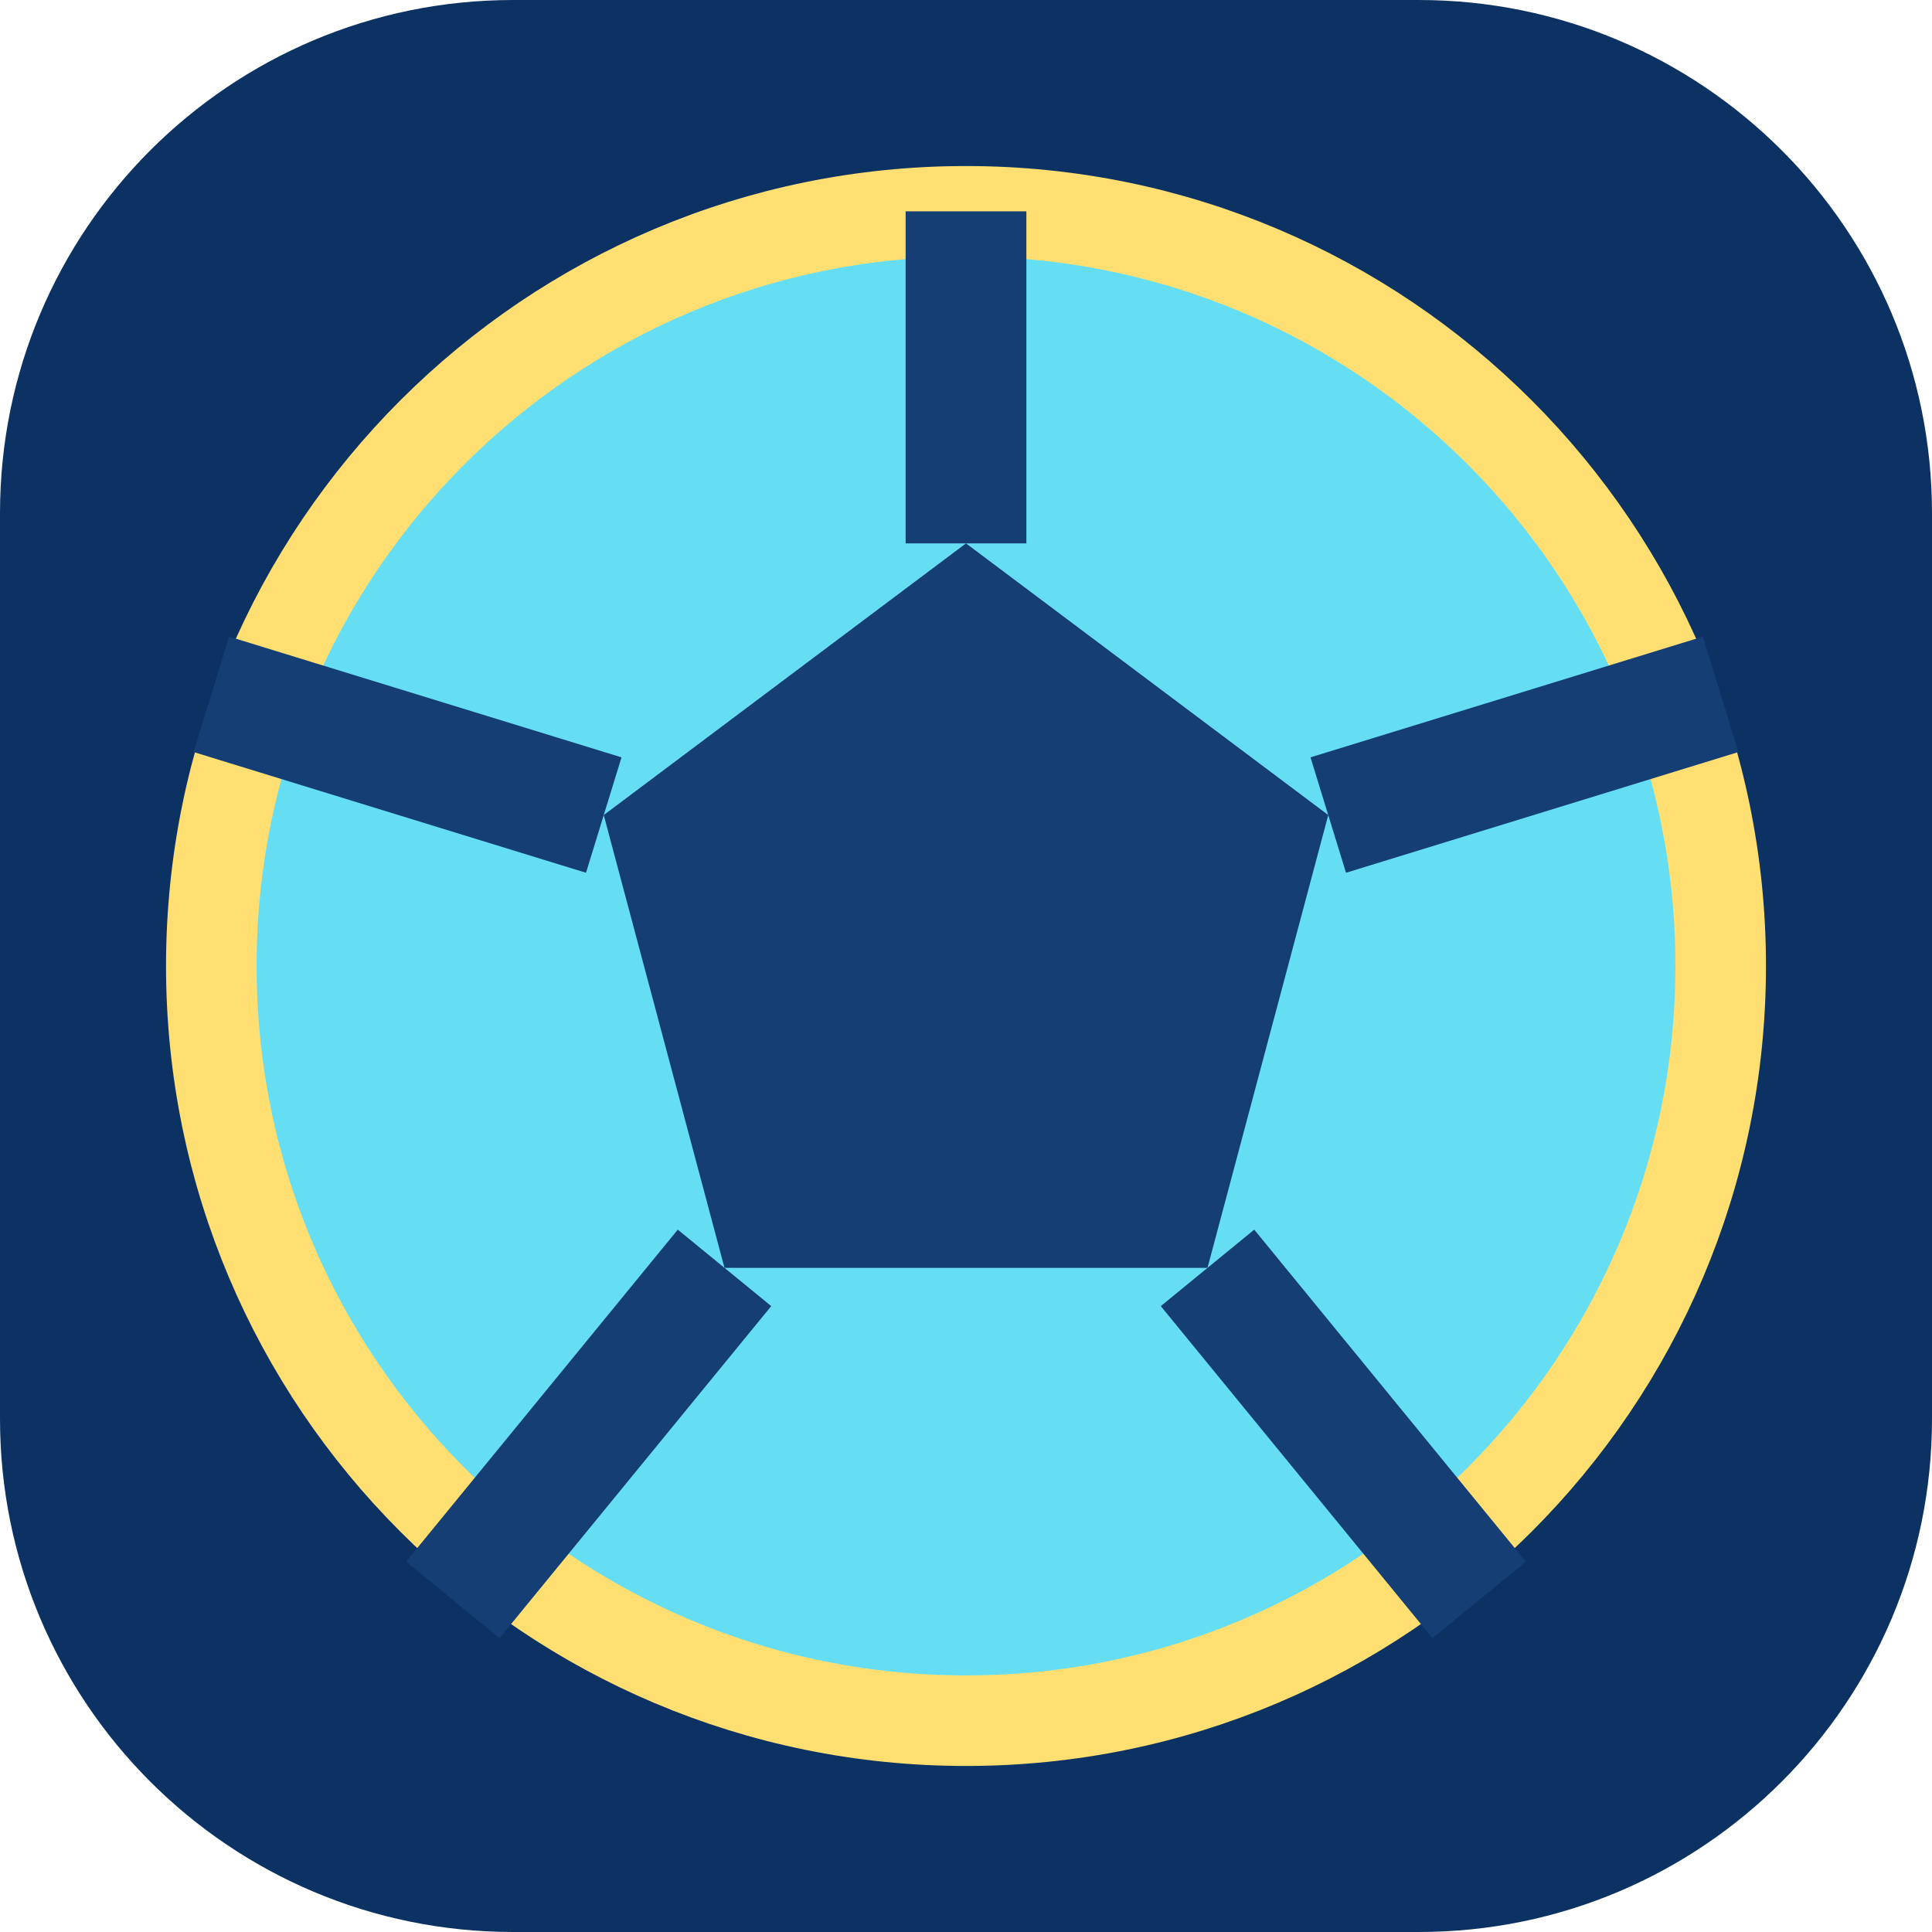
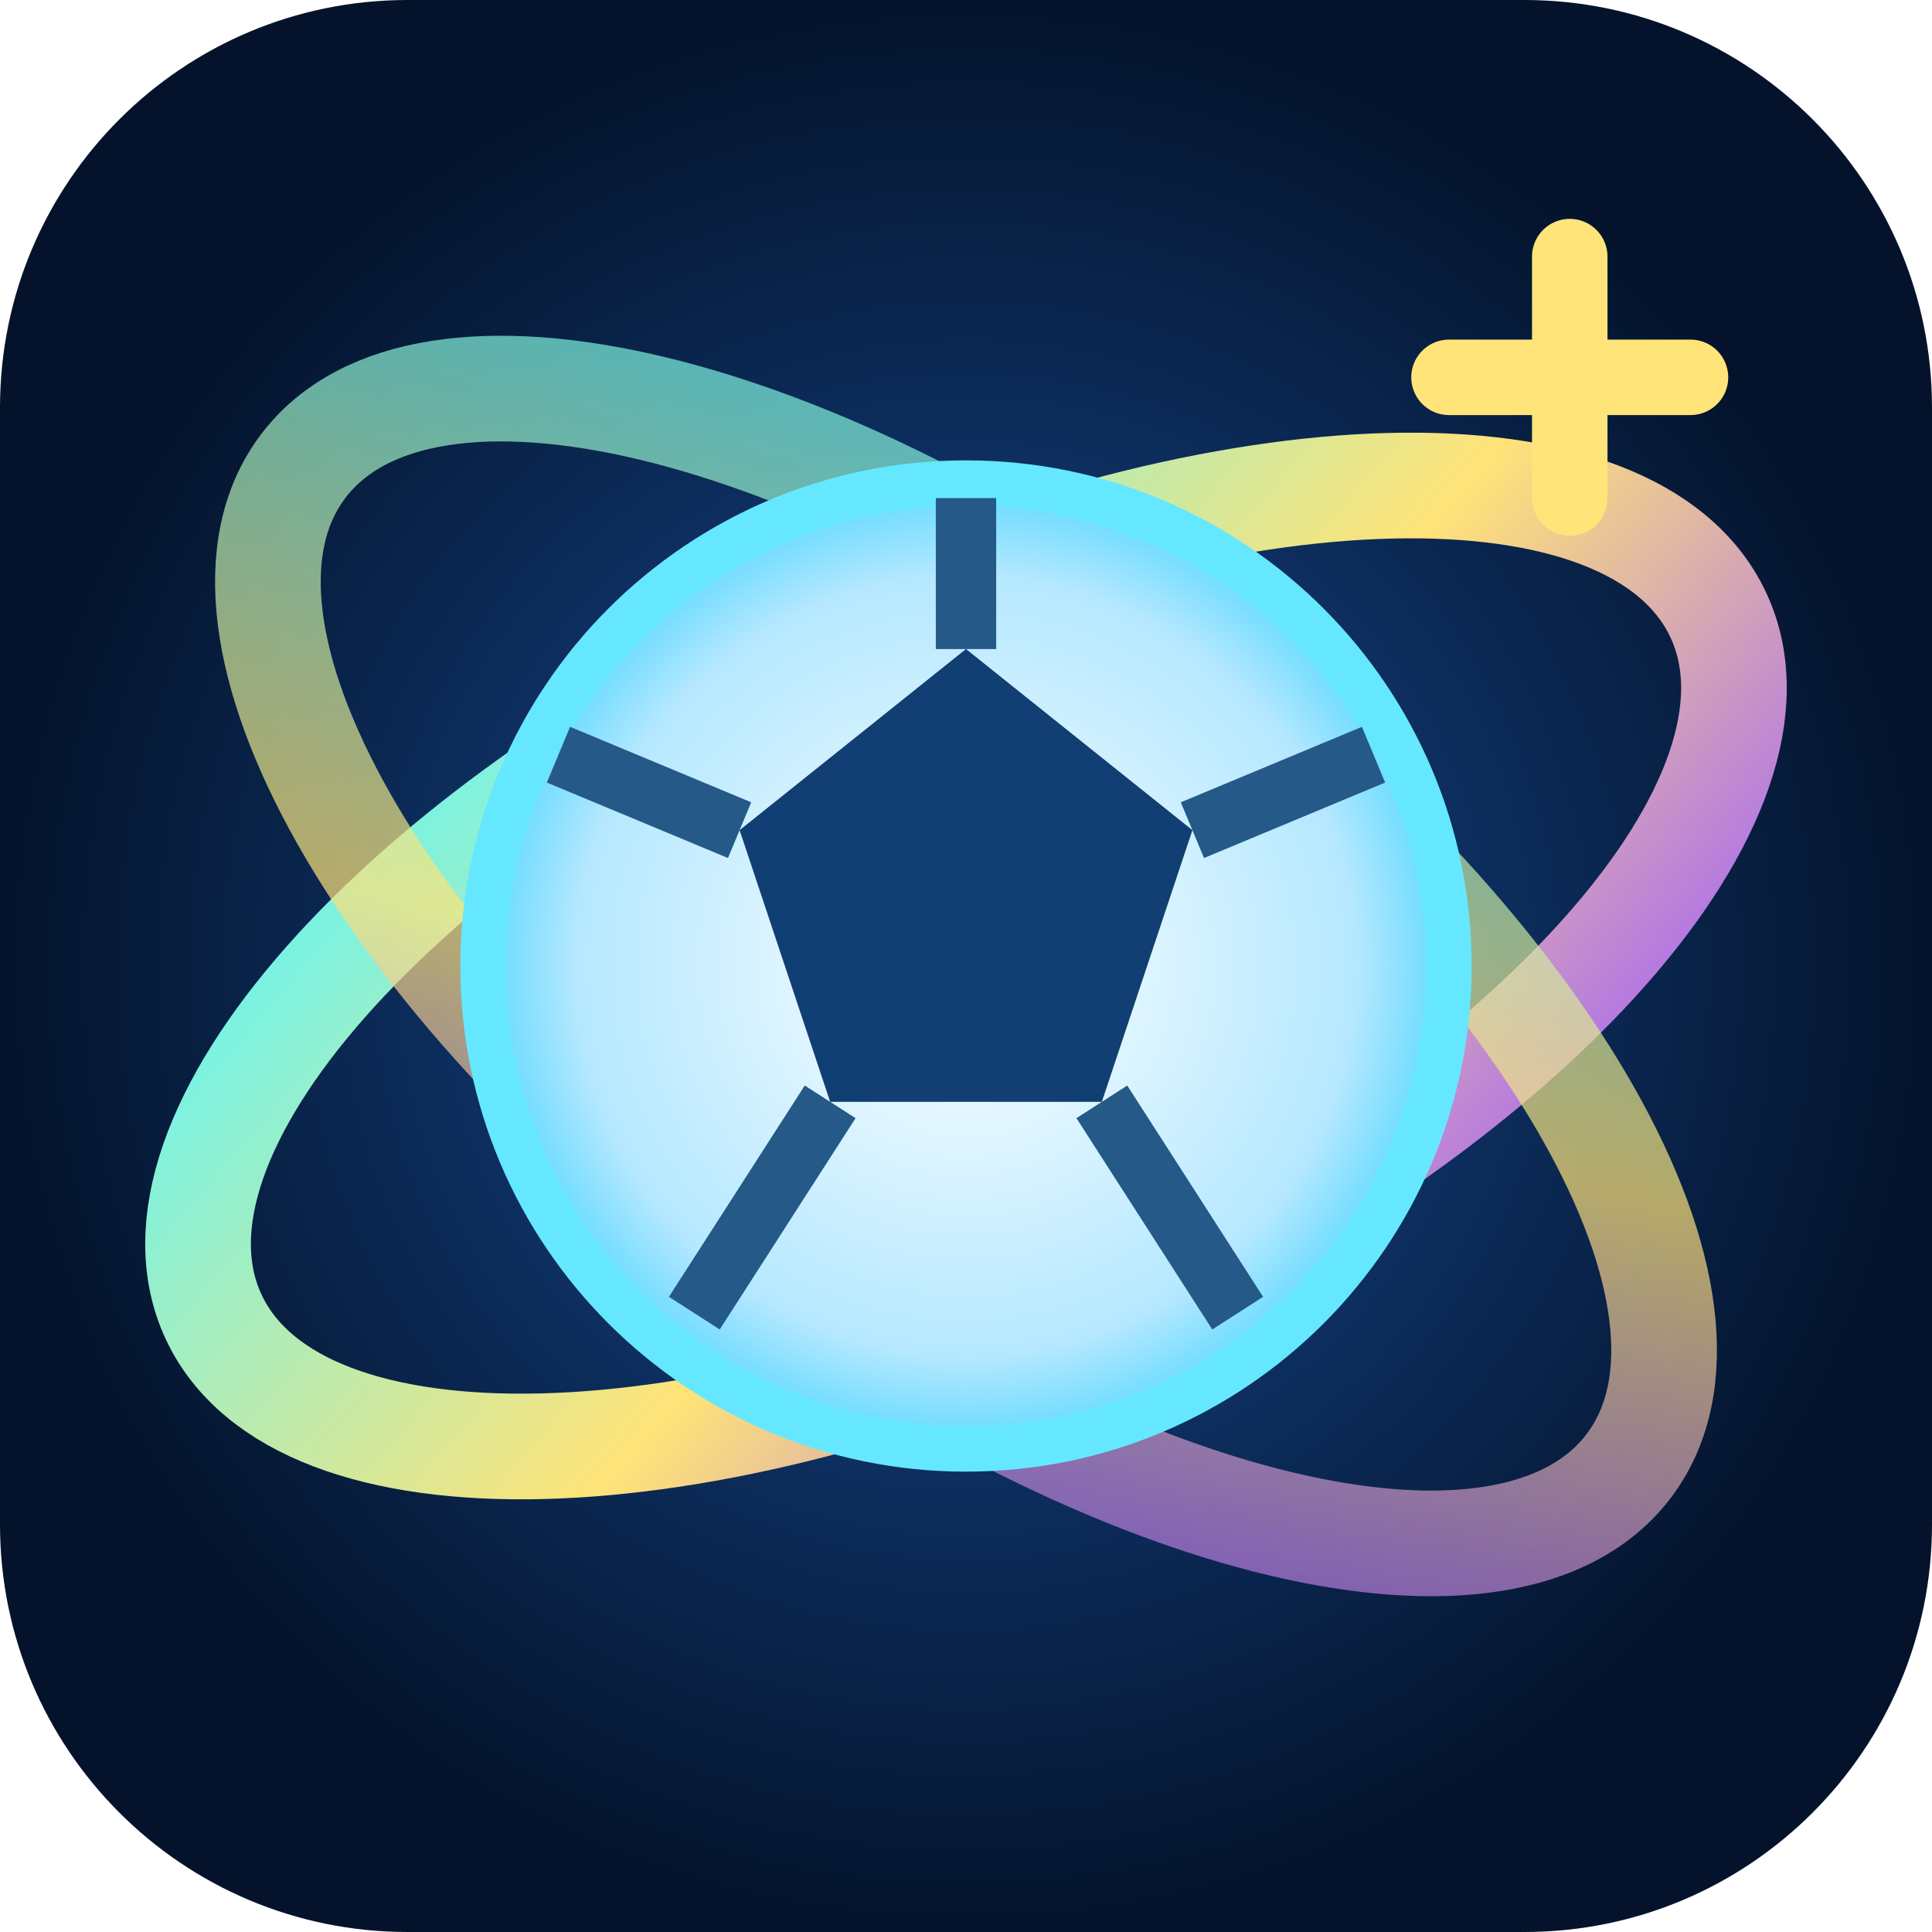
- <svg xmlns="http://www.w3.org/2000/svg" viewBox="0 0 64 64">
-   <rect width="64" height="64" rx="17" fill="#0b3263" />
-   <circle cx="32" cy="32" r="25" fill="#65def4" stroke="#ffdf72" stroke-width="3" />
-   <path d="M32 18l12 9-4 15H24l-4-15z" fill="#143e74" />
-   <path d="M32 18V7m12 20 13-4M40 42l9 11M24 42l-9 11M20 27 7 23" stroke="#143e74" stroke-width="4" />
+ <svg xmlns="http://www.w3.org/2000/svg" viewBox="0 0 128 128" role="img" aria-label="شعار مجرة الفرسان">
+   <defs>
+     <radialGradient id="bg">
+       <stop stop-color="#164c97" />
+       <stop offset="1" stop-color="#04132b" />
+     </radialGradient>
+     <linearGradient id="orbit" x1="0" x2="1" y1="0" y2="1">
+       <stop stop-color="#5cf6fa" />
+       <stop offset=".55" stop-color="#ffe378" />
+       <stop offset="1" stop-color="#a05bff" />
+     </linearGradient>
+     <radialGradient id="ball">
+       <stop stop-color="#fff" />
+       <stop offset=".8" stop-color="#b5e8ff" />
+       <stop offset="1" stop-color="#5ed9ff" />
+     </radialGradient>
+   </defs>
+   <rect width="128" height="128" rx="27" fill="url(#bg)" />
+   <g fill="none" stroke="url(#orbit)" stroke-width="7" stroke-linecap="round">
+     <ellipse cx="64" cy="64" rx="55" ry="24" transform="rotate(-25 64 64)" />
+     <ellipse cx="64" cy="64" rx="55" ry="24" transform="rotate(37 64 64)" opacity=".7" />
+   </g>
+   <circle cx="64" cy="64" r="32" fill="url(#ball)" stroke="#65e8ff" stroke-width="3" />
+   <path d="M64 43 79 55 73 73 55 73 49 55Z" fill="#113f73" />
+   <g stroke="#245988" stroke-width="4">
+     <path d="M64 43V33M79 55 91 50M73 73 82 87M55 73 46 87M49 55 37 50" />
+   </g>
+   <path d="M104 17v16m-8-8h16" stroke="#ffe47a" stroke-width="5" stroke-linecap="round" />
</svg>
